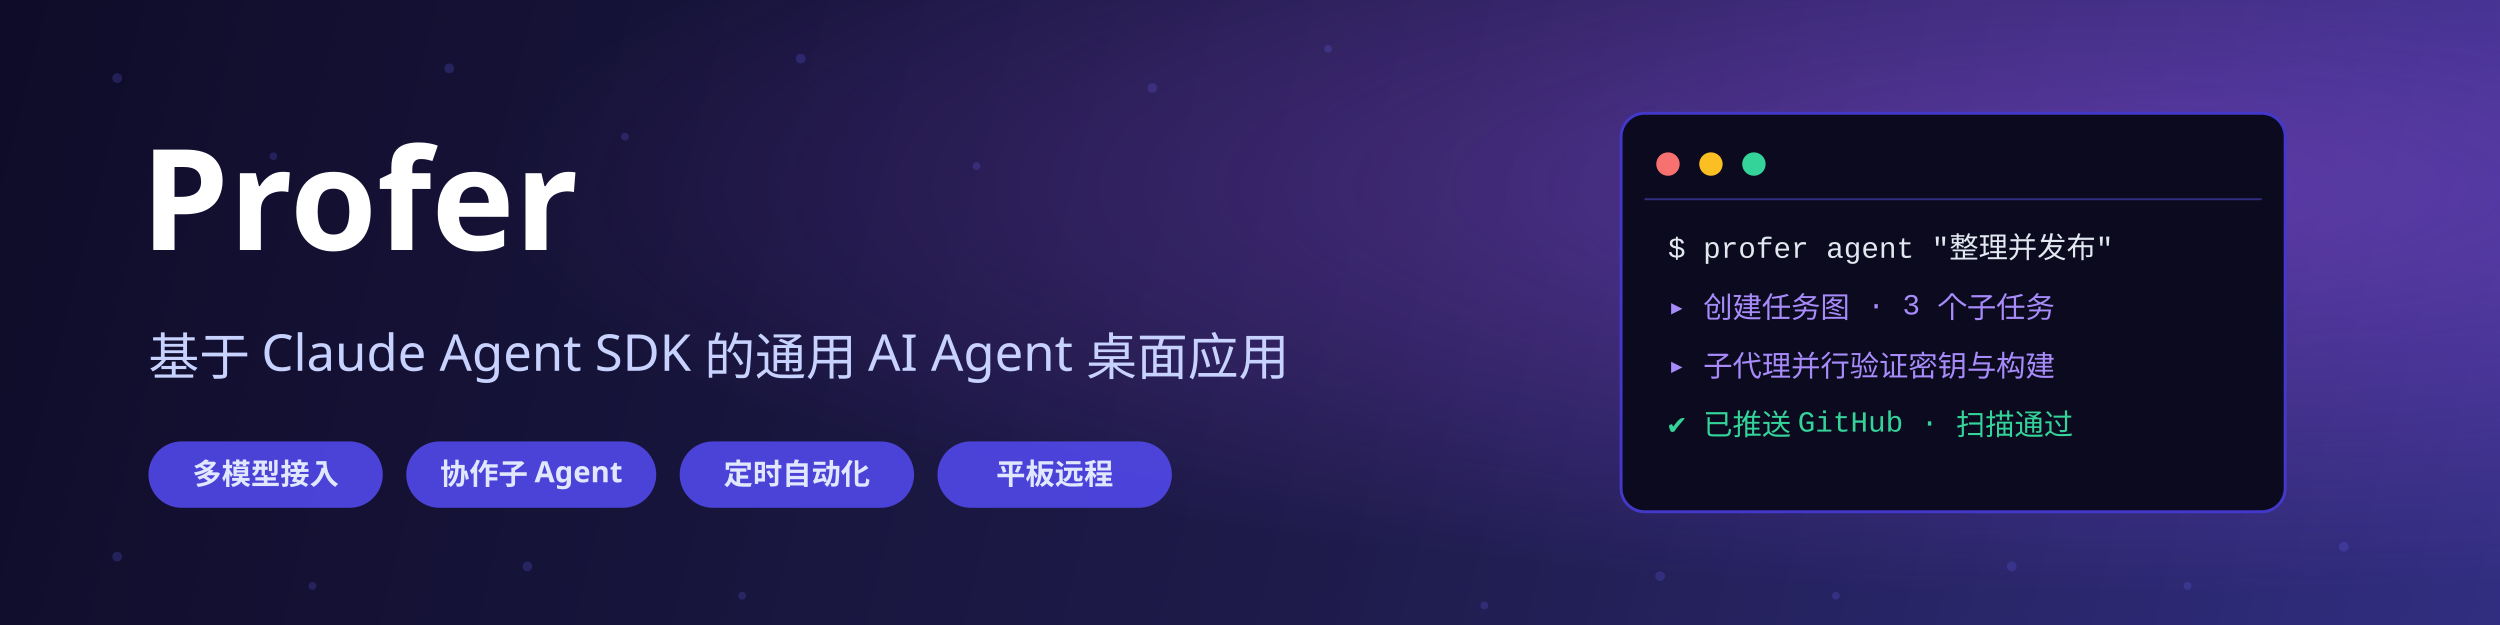
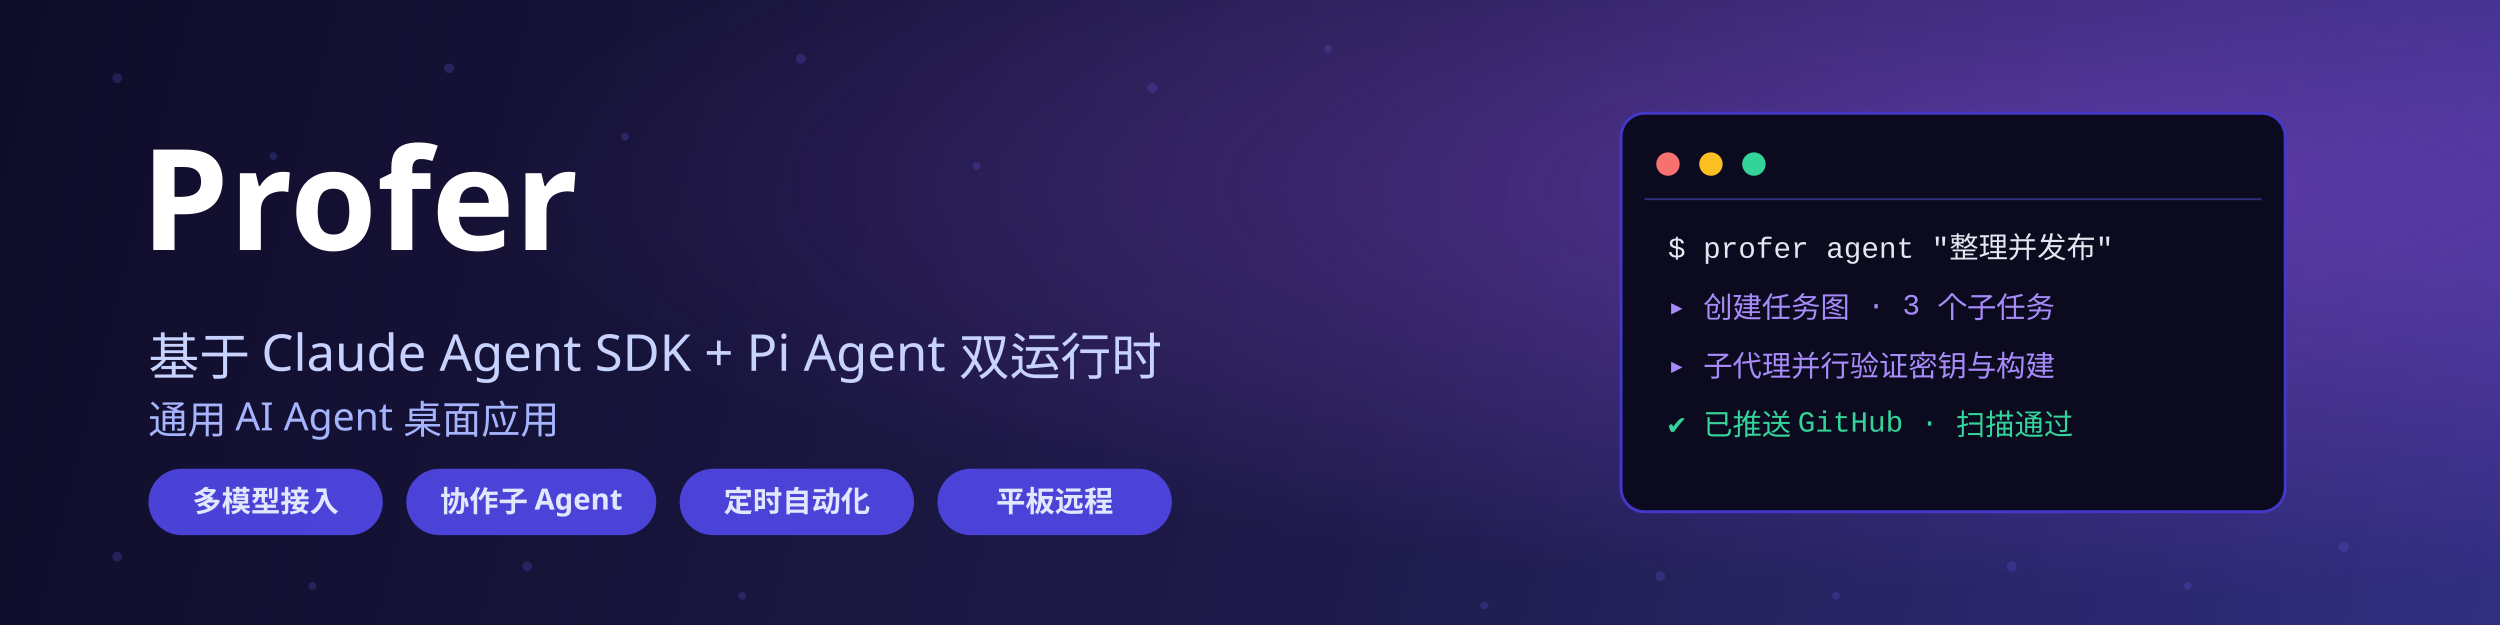
- <svg xmlns="http://www.w3.org/2000/svg" width="1280" height="320" viewBox="0 0 1280 320" role="img" aria-label="Profer — 基于 Claude Agent SDK 的通用 AI Agent 桌面应用">
+ <svg xmlns="http://www.w3.org/2000/svg" width="1280" height="320" viewBox="0 0 1280 320" role="img" aria-label="Profer — 基于 Claude Agent SDK + Pi Agent 双运行时的通用 AI Agent 桌面应用">
  <defs>
    <linearGradient id="bg" x1="0" y1="0" x2="1280" y2="320" gradientUnits="userSpaceOnUse">
      <stop offset="0" stop-color="#0f0c29" />
      <stop offset="0.55" stop-color="#1e1b4b" />
      <stop offset="1" stop-color="#312e81" />
    </linearGradient>
    <linearGradient id="accent" x1="0" y1="0" x2="1280" y2="0" gradientUnits="userSpaceOnUse">
      <stop offset="0" stop-color="#818cf8" />
      <stop offset="0.5" stop-color="#c084fc" />
      <stop offset="1" stop-color="#f0abfc" />
    </linearGradient>
    <radialGradient id="glow" cx="0.85" cy="0.3" r="0.65">
      <stop offset="0" stop-color="#a855f7" stop-opacity="0.4" />
      <stop offset="1" stop-color="#a855f7" stop-opacity="0" />
    </radialGradient>
  </defs>
  <rect width="1280" height="320" fill="url(#bg)" />
  <rect width="1280" height="320" fill="url(#glow)" />
  <g fill="#6366f1" opacity="0.22">
    <circle cx="60" cy="40" r="2.5" />
    <circle cx="140" cy="80" r="2" />
    <circle cx="230" cy="35" r="2.5" />
    <circle cx="320" cy="70" r="2" />
    <circle cx="410" cy="30" r="2.5" />
    <circle cx="500" cy="85" r="2" />
    <circle cx="590" cy="45" r="2.5" />
    <circle cx="680" cy="25" r="2" />
    <circle cx="1200" cy="280" r="2.5" />
    <circle cx="1120" cy="300" r="2" />
    <circle cx="1030" cy="290" r="2.5" />
    <circle cx="940" cy="305" r="2" />
    <circle cx="850" cy="295" r="2.5" />
    <circle cx="760" cy="310" r="2" />
    <circle cx="60" cy="285" r="2.5" />
    <circle cx="160" cy="300" r="2" />
    <circle cx="270" cy="290" r="2.5" />
    <circle cx="380" cy="305" r="2" />
  </g>
  <g transform="translate(830,58)">
    <rect width="340" height="204" rx="12" fill="#0b0a1f" stroke="#4338ca" stroke-width="1.5" />
    <circle cx="24" cy="26" r="6" fill="#f87171" />
    <circle cx="46" cy="26" r="6" fill="#fbbf24" />
    <circle cx="68" cy="26" r="6" fill="#34d399" />
    <line x1="12" y1="44" x2="328" y2="44" stroke="#312e81" stroke-width="1" />
    <text x="24" y="74" font-family="'Cascadia Code', Consolas, 'Courier New', monospace" font-size="15" fill="#e2e8f0">$ profer agent "整理并发布"</text>
    <text x="24" y="104" font-family="'Cascadia Code', Consolas, 'Courier New', monospace" font-size="15" fill="#a78bfa">▸ 创建任务图 · 3 个子任务</text>
    <text x="24" y="134" font-family="'Cascadia Code', Consolas, 'Courier New', monospace" font-size="15" fill="#a78bfa">▸ 子代理并行验证密钥与构建</text>
    <text x="24" y="164" font-family="'Cascadia Code', Consolas, 'Courier New', monospace" font-size="15" fill="#34d399">✔ 已推送 GitHub · 扫描通过</text>
  </g>
  <text x="72" y="128" font-family="'Segoe UI', 'PingFang SC', 'Microsoft YaHei', sans-serif" font-size="72" font-weight="800" fill="#ffffff">Profer</text>
-   <text x="76" y="192" font-family="'Segoe UI', 'PingFang SC', 'Microsoft YaHei', sans-serif" font-size="26" font-weight="500" fill="#c7d2fe">基于 Claude Agent SDK 的通用 AI Agent 桌面应用</text>
+   <text x="76" y="192" font-family="'Segoe UI', 'PingFang SC', 'Microsoft YaHei', sans-serif" font-size="26" font-weight="500" fill="#c7d2fe">基于 Claude Agent SDK + Pi Agent 双运行时</text>
+   <text x="76" y="222" font-family="'Segoe UI', 'PingFang SC', 'Microsoft YaHei', sans-serif" font-size="20" font-weight="400" fill="#a5b4fc">通用 AI Agent 桌面应用</text>
  <g font-family="'Segoe UI', 'PingFang SC', 'Microsoft YaHei', sans-serif" font-size="15" font-weight="600">
-     <rect x="76" y="226" width="120" height="34" rx="17" fill="#4f46e5" opacity="0.92" />
-     <text x="136" y="248" text-anchor="middle" fill="#e0e7ff">多模型接入</text>
-     <rect x="208" y="226" width="128" height="34" rx="17" fill="#4f46e5" opacity="0.92" />
-     <text x="272" y="248" text-anchor="middle" fill="#e0e7ff">协作子 Agent</text>
-     <rect x="348" y="226" width="120" height="34" rx="17" fill="#4f46e5" opacity="0.92" />
-     <text x="408" y="248" text-anchor="middle" fill="#e0e7ff">定时自动化</text>
-     <rect x="480" y="226" width="120" height="34" rx="17" fill="#4f46e5" opacity="0.92" />
-     <text x="540" y="248" text-anchor="middle" fill="#e0e7ff">平板远程</text>
+     <rect x="76" y="240" width="120" height="34" rx="17" fill="#4f46e5" opacity="0.92" />
+     <text x="136" y="262" text-anchor="middle" fill="#e0e7ff">多模型接入</text>
+     <rect x="208" y="240" width="128" height="34" rx="17" fill="#4f46e5" opacity="0.92" />
+     <text x="272" y="262" text-anchor="middle" fill="#e0e7ff">协作子 Agent</text>
+     <rect x="348" y="240" width="120" height="34" rx="17" fill="#4f46e5" opacity="0.92" />
+     <text x="408" y="262" text-anchor="middle" fill="#e0e7ff">定时自动化</text>
+     <rect x="480" y="240" width="120" height="34" rx="17" fill="#4f46e5" opacity="0.92" />
+     <text x="540" y="262" text-anchor="middle" fill="#e0e7ff">平板远程</text>
  </g>
</svg>
